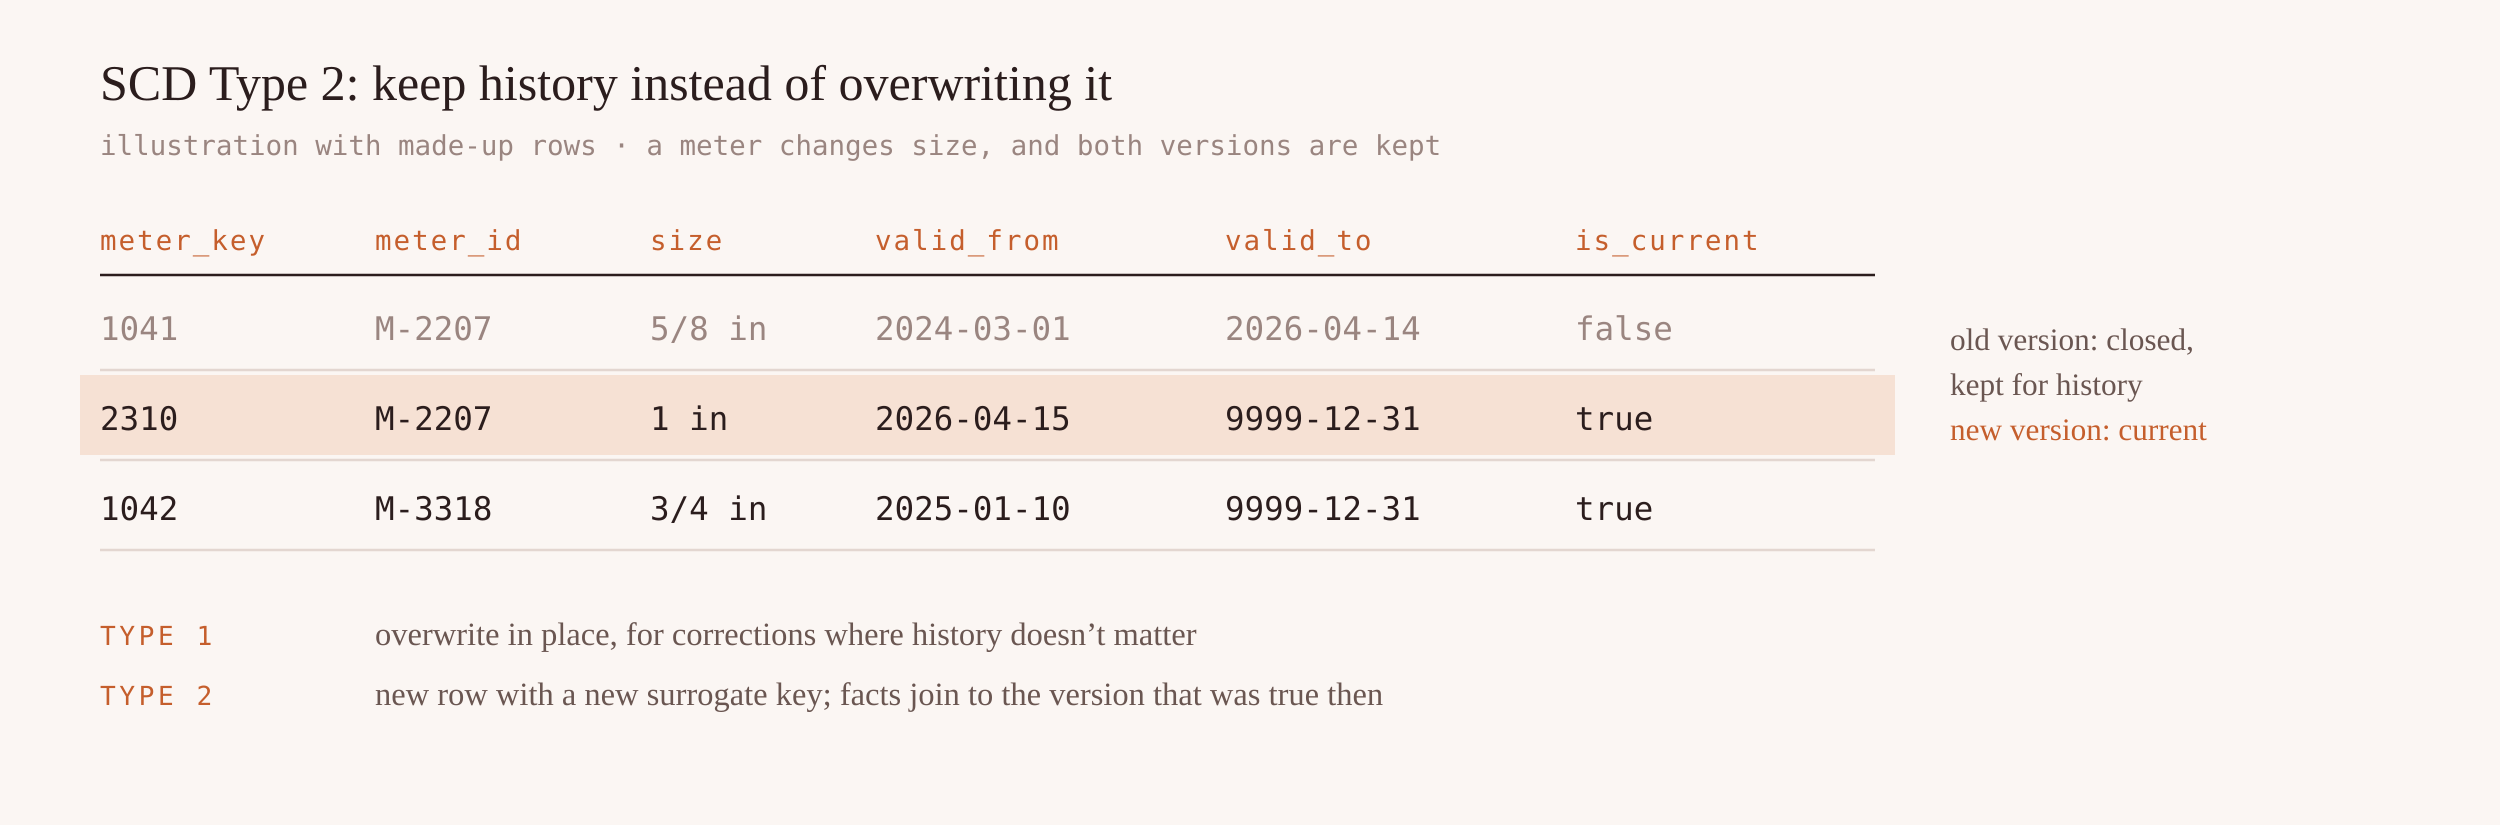
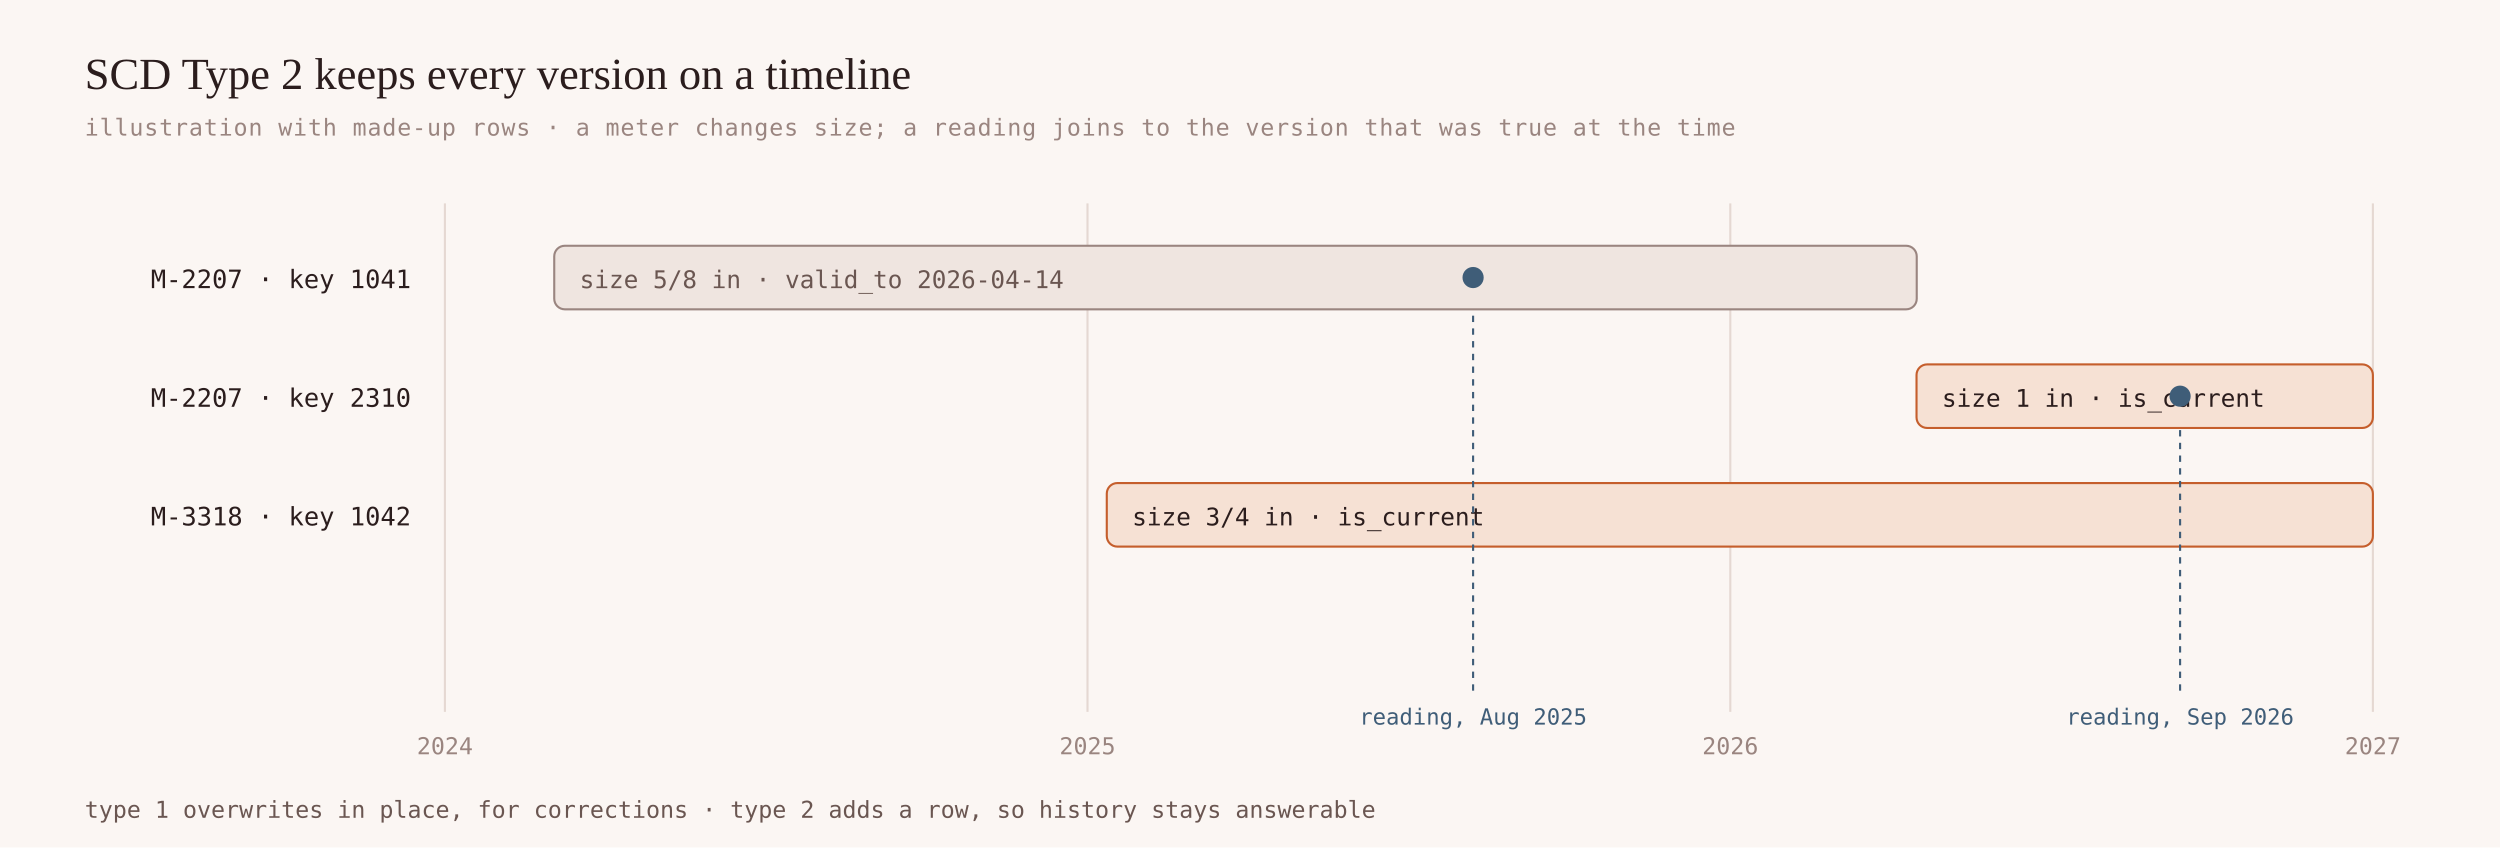
- <svg xmlns="http://www.w3.org/2000/svg" viewBox="0 0 1000 330" width="1000" height="330" role="img" aria-label="SCD Type 2 illustration">
-   <rect width="1000" height="330" fill="#fbf6f3" />
-   <text x="40.0" y="40.0" font-family="Georgia, 'Times New Roman', serif" font-size="20" fill="#2b1d1d" text-anchor="start" font-weight="400" letter-spacing="0">SCD Type 2: keep history instead of overwriting it</text>
-   <text x="40.0" y="62.0" font-family="ui-monospace, 'SF Mono', Menlo, Consolas, monospace" font-size="11" fill="#9a8580" text-anchor="start" font-weight="400" letter-spacing="0">illustration with made-up rows · a meter changes size, and both versions are kept</text>
-   <text x="40.0" y="100.0" font-family="ui-monospace, 'SF Mono', Menlo, Consolas, monospace" font-size="11" fill="#c55e2c" text-anchor="start" font-weight="400" letter-spacing="0.8">meter_key</text>
-   <text x="150.0" y="100.0" font-family="ui-monospace, 'SF Mono', Menlo, Consolas, monospace" font-size="11" fill="#c55e2c" text-anchor="start" font-weight="400" letter-spacing="0.8">meter_id</text>
-   <text x="260.0" y="100.0" font-family="ui-monospace, 'SF Mono', Menlo, Consolas, monospace" font-size="11" fill="#c55e2c" text-anchor="start" font-weight="400" letter-spacing="0.8">size</text>
-   <text x="350.0" y="100.0" font-family="ui-monospace, 'SF Mono', Menlo, Consolas, monospace" font-size="11" fill="#c55e2c" text-anchor="start" font-weight="400" letter-spacing="0.8">valid_from</text>
-   <text x="490.0" y="100.0" font-family="ui-monospace, 'SF Mono', Menlo, Consolas, monospace" font-size="11" fill="#c55e2c" text-anchor="start" font-weight="400" letter-spacing="0.8">valid_to</text>
-   <text x="630.0" y="100.0" font-family="ui-monospace, 'SF Mono', Menlo, Consolas, monospace" font-size="11" fill="#c55e2c" text-anchor="start" font-weight="400" letter-spacing="0.8">is_current</text>
-   <line x1="40" y1="110" x2="750" y2="110" stroke="#2b1d1d" />
-   <text x="40.0" y="136.0" font-family="ui-monospace, 'SF Mono', Menlo, Consolas, monospace" font-size="13" fill="#9a8580" text-anchor="start" font-weight="400" letter-spacing="0">1041</text>
-   <text x="150.0" y="136.0" font-family="ui-monospace, 'SF Mono', Menlo, Consolas, monospace" font-size="13" fill="#9a8580" text-anchor="start" font-weight="400" letter-spacing="0">M-2207</text>
-   <text x="260.0" y="136.0" font-family="ui-monospace, 'SF Mono', Menlo, Consolas, monospace" font-size="13" fill="#9a8580" text-anchor="start" font-weight="400" letter-spacing="0">5/8 in</text>
-   <text x="350.0" y="136.0" font-family="ui-monospace, 'SF Mono', Menlo, Consolas, monospace" font-size="13" fill="#9a8580" text-anchor="start" font-weight="400" letter-spacing="0">2024-03-01</text>
-   <text x="490.0" y="136.0" font-family="ui-monospace, 'SF Mono', Menlo, Consolas, monospace" font-size="13" fill="#9a8580" text-anchor="start" font-weight="400" letter-spacing="0">2026-04-14</text>
-   <text x="630.0" y="136.0" font-family="ui-monospace, 'SF Mono', Menlo, Consolas, monospace" font-size="13" fill="#9a8580" text-anchor="start" font-weight="400" letter-spacing="0">false</text>
-   <line x1="40" y1="148" x2="750" y2="148" stroke="#e3d6d0" />
-   <rect x="32" y="150" width="726" height="32" fill="#f6e1d4" />
-   <text x="40.0" y="172.0" font-family="ui-monospace, 'SF Mono', Menlo, Consolas, monospace" font-size="13" fill="#2b1d1d" text-anchor="start" font-weight="400" letter-spacing="0">2310</text>
-   <text x="150.0" y="172.0" font-family="ui-monospace, 'SF Mono', Menlo, Consolas, monospace" font-size="13" fill="#2b1d1d" text-anchor="start" font-weight="400" letter-spacing="0">M-2207</text>
-   <text x="260.0" y="172.0" font-family="ui-monospace, 'SF Mono', Menlo, Consolas, monospace" font-size="13" fill="#2b1d1d" text-anchor="start" font-weight="400" letter-spacing="0">1 in</text>
-   <text x="350.0" y="172.0" font-family="ui-monospace, 'SF Mono', Menlo, Consolas, monospace" font-size="13" fill="#2b1d1d" text-anchor="start" font-weight="400" letter-spacing="0">2026-04-15</text>
-   <text x="490.0" y="172.0" font-family="ui-monospace, 'SF Mono', Menlo, Consolas, monospace" font-size="13" fill="#2b1d1d" text-anchor="start" font-weight="400" letter-spacing="0">9999-12-31</text>
-   <text x="630.0" y="172.0" font-family="ui-monospace, 'SF Mono', Menlo, Consolas, monospace" font-size="13" fill="#2b1d1d" text-anchor="start" font-weight="400" letter-spacing="0">true</text>
-   <line x1="40" y1="184" x2="750" y2="184" stroke="#e3d6d0" />
-   <text x="40.0" y="208.0" font-family="ui-monospace, 'SF Mono', Menlo, Consolas, monospace" font-size="13" fill="#2b1d1d" text-anchor="start" font-weight="400" letter-spacing="0">1042</text>
-   <text x="150.0" y="208.0" font-family="ui-monospace, 'SF Mono', Menlo, Consolas, monospace" font-size="13" fill="#2b1d1d" text-anchor="start" font-weight="400" letter-spacing="0">M-3318</text>
-   <text x="260.0" y="208.0" font-family="ui-monospace, 'SF Mono', Menlo, Consolas, monospace" font-size="13" fill="#2b1d1d" text-anchor="start" font-weight="400" letter-spacing="0">3/4 in</text>
-   <text x="350.0" y="208.0" font-family="ui-monospace, 'SF Mono', Menlo, Consolas, monospace" font-size="13" fill="#2b1d1d" text-anchor="start" font-weight="400" letter-spacing="0">2025-01-10</text>
-   <text x="490.0" y="208.0" font-family="ui-monospace, 'SF Mono', Menlo, Consolas, monospace" font-size="13" fill="#2b1d1d" text-anchor="start" font-weight="400" letter-spacing="0">9999-12-31</text>
-   <text x="630.0" y="208.0" font-family="ui-monospace, 'SF Mono', Menlo, Consolas, monospace" font-size="13" fill="#2b1d1d" text-anchor="start" font-weight="400" letter-spacing="0">true</text>
-   <line x1="40" y1="220" x2="750" y2="220" stroke="#e3d6d0" />
-   <text x="780.0" y="140.0" font-family="Georgia, 'Times New Roman', serif" font-size="12.5" fill="#6a5651" text-anchor="start" font-weight="400" letter-spacing="0">old version: closed,</text>
-   <text x="780.0" y="158.0" font-family="Georgia, 'Times New Roman', serif" font-size="12.5" fill="#6a5651" text-anchor="start" font-weight="400" letter-spacing="0">kept for history</text>
-   <text x="780.0" y="176.0" font-family="Georgia, 'Times New Roman', serif" font-size="12.5" fill="#c55e2c" text-anchor="start" font-weight="400" letter-spacing="0">new version: current</text>
-   <text x="40.0" y="258.0" font-family="ui-monospace, 'SF Mono', Menlo, Consolas, monospace" font-size="10.5" fill="#c55e2c" text-anchor="start" font-weight="400" letter-spacing="1.4">TYPE 1</text>
-   <text x="150.0" y="258.0" font-family="Georgia, 'Times New Roman', serif" font-size="13" fill="#6a5651" text-anchor="start" font-weight="400" letter-spacing="0">overwrite in place, for corrections where history doesn’t matter</text>
-   <text x="40.0" y="282.0" font-family="ui-monospace, 'SF Mono', Menlo, Consolas, monospace" font-size="10.5" fill="#c55e2c" text-anchor="start" font-weight="400" letter-spacing="1.4">TYPE 2</text>
-   <text x="150.0" y="282.0" font-family="Georgia, 'Times New Roman', serif" font-size="13" fill="#6a5651" text-anchor="start" font-weight="400" letter-spacing="0">new row with a new surrogate key; facts join to the version that was true then</text>
+ <svg xmlns="http://www.w3.org/2000/svg" viewBox="0 0 1180 400" width="1180" height="400" role="img" aria-label="SCD Type 2 versions on a timeline">
+   <rect width="1180" height="400" fill="#fbf6f3" />
+   <text x="40.0" y="42.0" font-family="Georgia, 'Times New Roman', serif" font-size="21" fill="#2b1d1d" text-anchor="start" font-weight="400" letter-spacing="0">SCD Type 2 keeps every version on a timeline</text>
+   <text x="40.0" y="64.0" font-family="ui-monospace, 'SF Mono', Menlo, Consolas, monospace" font-size="11" fill="#9a8580" text-anchor="start" font-weight="400" letter-spacing="0.4">illustration with made-up rows · a meter changes size; a reading joins to the version that was true at the time</text>
+   <line x1="210.0" y1="96" x2="210.0" y2="336" stroke="#e5d8d2" />
+   <text x="210.0" y="356.0" font-family="ui-monospace, 'SF Mono', Menlo, Consolas, monospace" font-size="11" fill="#9a8580" text-anchor="middle" font-weight="400" letter-spacing="0">2024</text>
+   <line x1="513.3" y1="96" x2="513.3" y2="336" stroke="#e5d8d2" />
+   <text x="513.3" y="356.0" font-family="ui-monospace, 'SF Mono', Menlo, Consolas, monospace" font-size="11" fill="#9a8580" text-anchor="middle" font-weight="400" letter-spacing="0">2025</text>
+   <line x1="816.7" y1="96" x2="816.7" y2="336" stroke="#e5d8d2" />
+   <text x="816.7" y="356.0" font-family="ui-monospace, 'SF Mono', Menlo, Consolas, monospace" font-size="11" fill="#9a8580" text-anchor="middle" font-weight="400" letter-spacing="0">2026</text>
+   <line x1="1120.0" y1="96" x2="1120.0" y2="336" stroke="#e5d8d2" />
+   <text x="1120.0" y="356.0" font-family="ui-monospace, 'SF Mono', Menlo, Consolas, monospace" font-size="11" fill="#9a8580" text-anchor="middle" font-weight="400" letter-spacing="0">2027</text>
+   <text x="194.0" y="136.0" font-family="ui-monospace, 'SF Mono', Menlo, Consolas, monospace" font-size="12" fill="#2b1d1d" text-anchor="end" font-weight="400" letter-spacing="0">M-2207 · key 1041</text>
+   <rect x="261.6" y="116" width="643.1" height="30" rx="5" fill="#efe5e0" stroke="#9a8580" />
+   <text x="273.6" y="136.0" font-family="ui-monospace, 'SF Mono', Menlo, Consolas, monospace" font-size="11.5" fill="#6a5651" text-anchor="start" font-weight="400" letter-spacing="0">size 5/8 in · valid_to 2026-04-14</text>
+   <text x="194.0" y="192.0" font-family="ui-monospace, 'SF Mono', Menlo, Consolas, monospace" font-size="12" fill="#2b1d1d" text-anchor="end" font-weight="400" letter-spacing="0">M-2207 · key 2310</text>
+   <rect x="904.6" y="172" width="215.4" height="30" rx="5" fill="#f6e1d4" stroke="#c55e2c" />
+   <text x="916.6" y="192.0" font-family="ui-monospace, 'SF Mono', Menlo, Consolas, monospace" font-size="11.5" fill="#2b1d1d" text-anchor="start" font-weight="400" letter-spacing="0">size 1 in · is_current</text>
+   <text x="194.0" y="248.0" font-family="ui-monospace, 'SF Mono', Menlo, Consolas, monospace" font-size="12" fill="#2b1d1d" text-anchor="end" font-weight="400" letter-spacing="0">M-3318 · key 1042</text>
+   <rect x="522.4" y="228" width="597.6" height="30" rx="5" fill="#f6e1d4" stroke="#c55e2c" />
+   <text x="534.4" y="248.0" font-family="ui-monospace, 'SF Mono', Menlo, Consolas, monospace" font-size="11.5" fill="#2b1d1d" text-anchor="start" font-weight="400" letter-spacing="0">size 3/4 in · is_current</text>
+   <line x1="695.3" y1="326" x2="695.3" y2="146.0" stroke="#3f5d78" stroke-dasharray="3 3" />
+   <circle cx="695.3" cy="131.0" r="5" fill="#3f5d78" />
+   <text x="695.3" y="342.0" font-family="ui-monospace, 'SF Mono', Menlo, Consolas, monospace" font-size="10.5" fill="#3f5d78" text-anchor="middle" font-weight="400" letter-spacing="0">reading, Aug 2025</text>
+   <line x1="1029.0" y1="326" x2="1029.0" y2="202.0" stroke="#3f5d78" stroke-dasharray="3 3" />
+   <circle cx="1029.0" cy="187.0" r="5" fill="#3f5d78" />
+   <text x="1029.0" y="342.0" font-family="ui-monospace, 'SF Mono', Menlo, Consolas, monospace" font-size="10.5" fill="#3f5d78" text-anchor="middle" font-weight="400" letter-spacing="0">reading, Sep 2026</text>
+   <text x="40.0" y="386.0" font-family="ui-monospace, 'SF Mono', Menlo, Consolas, monospace" font-size="11" fill="#6a5651" text-anchor="start" font-weight="400" letter-spacing="0">type 1 overwrites in place, for corrections · type 2 adds a row, so history stays answerable</text>
</svg>
